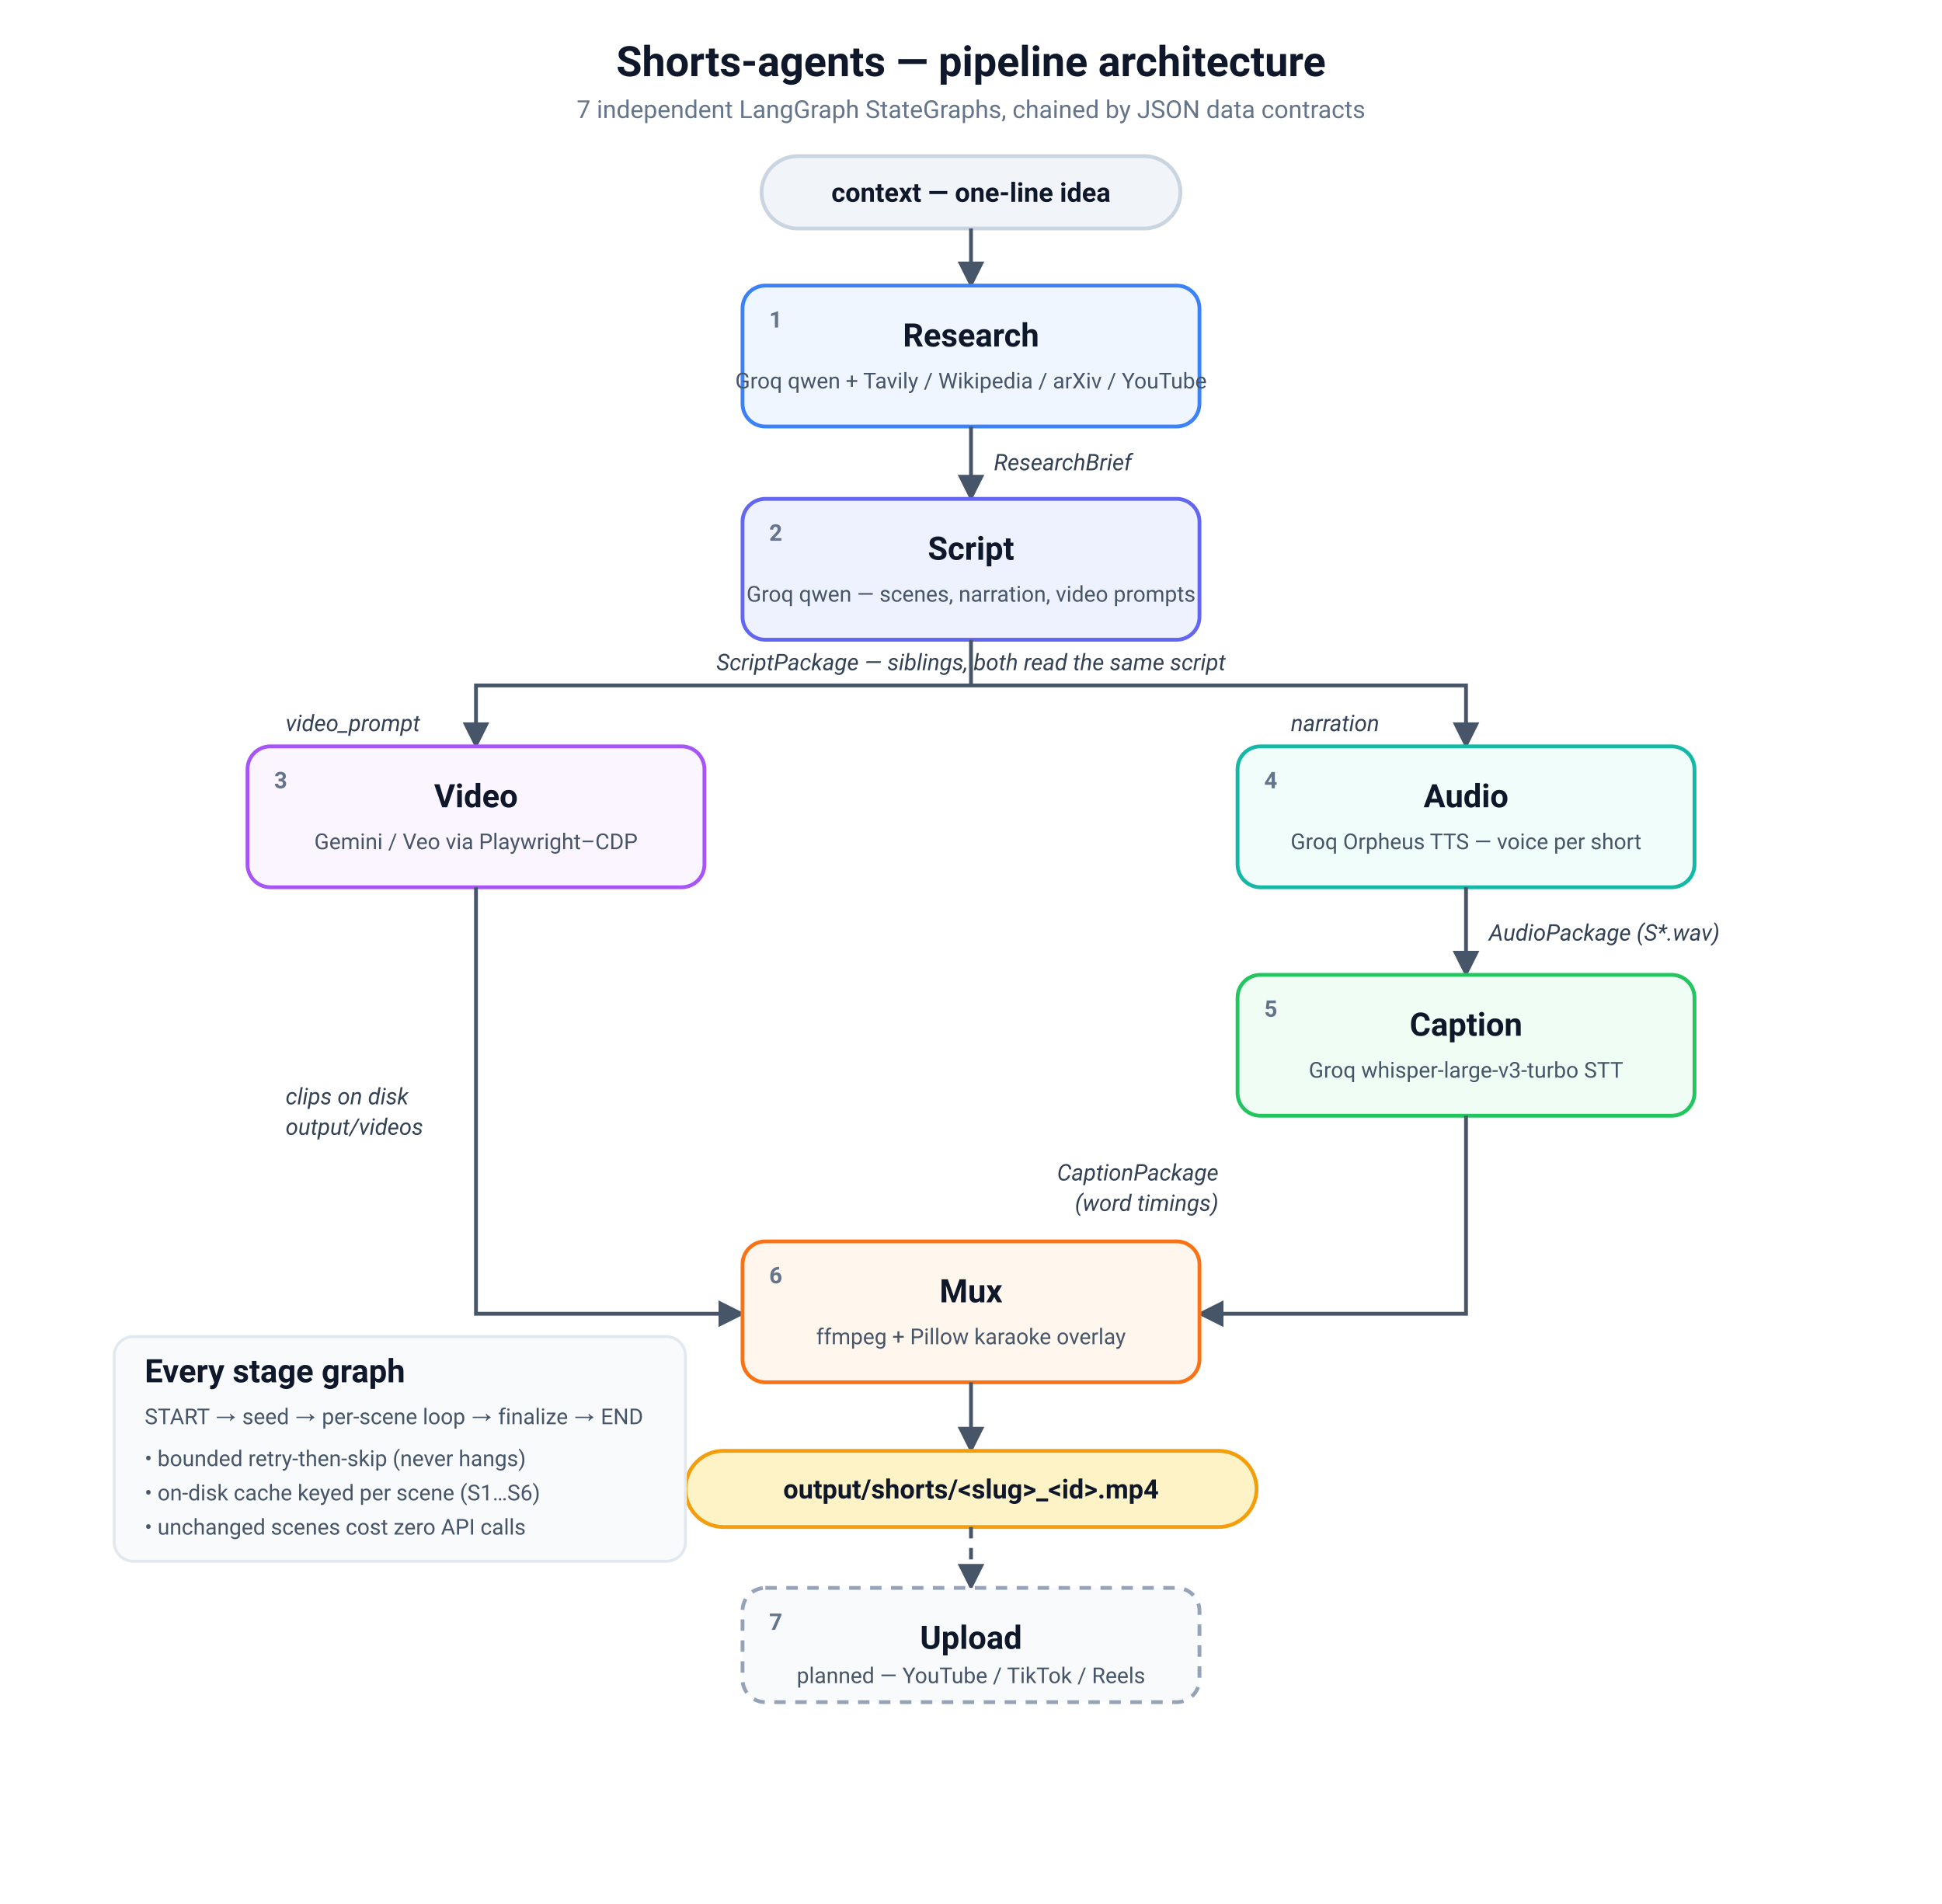
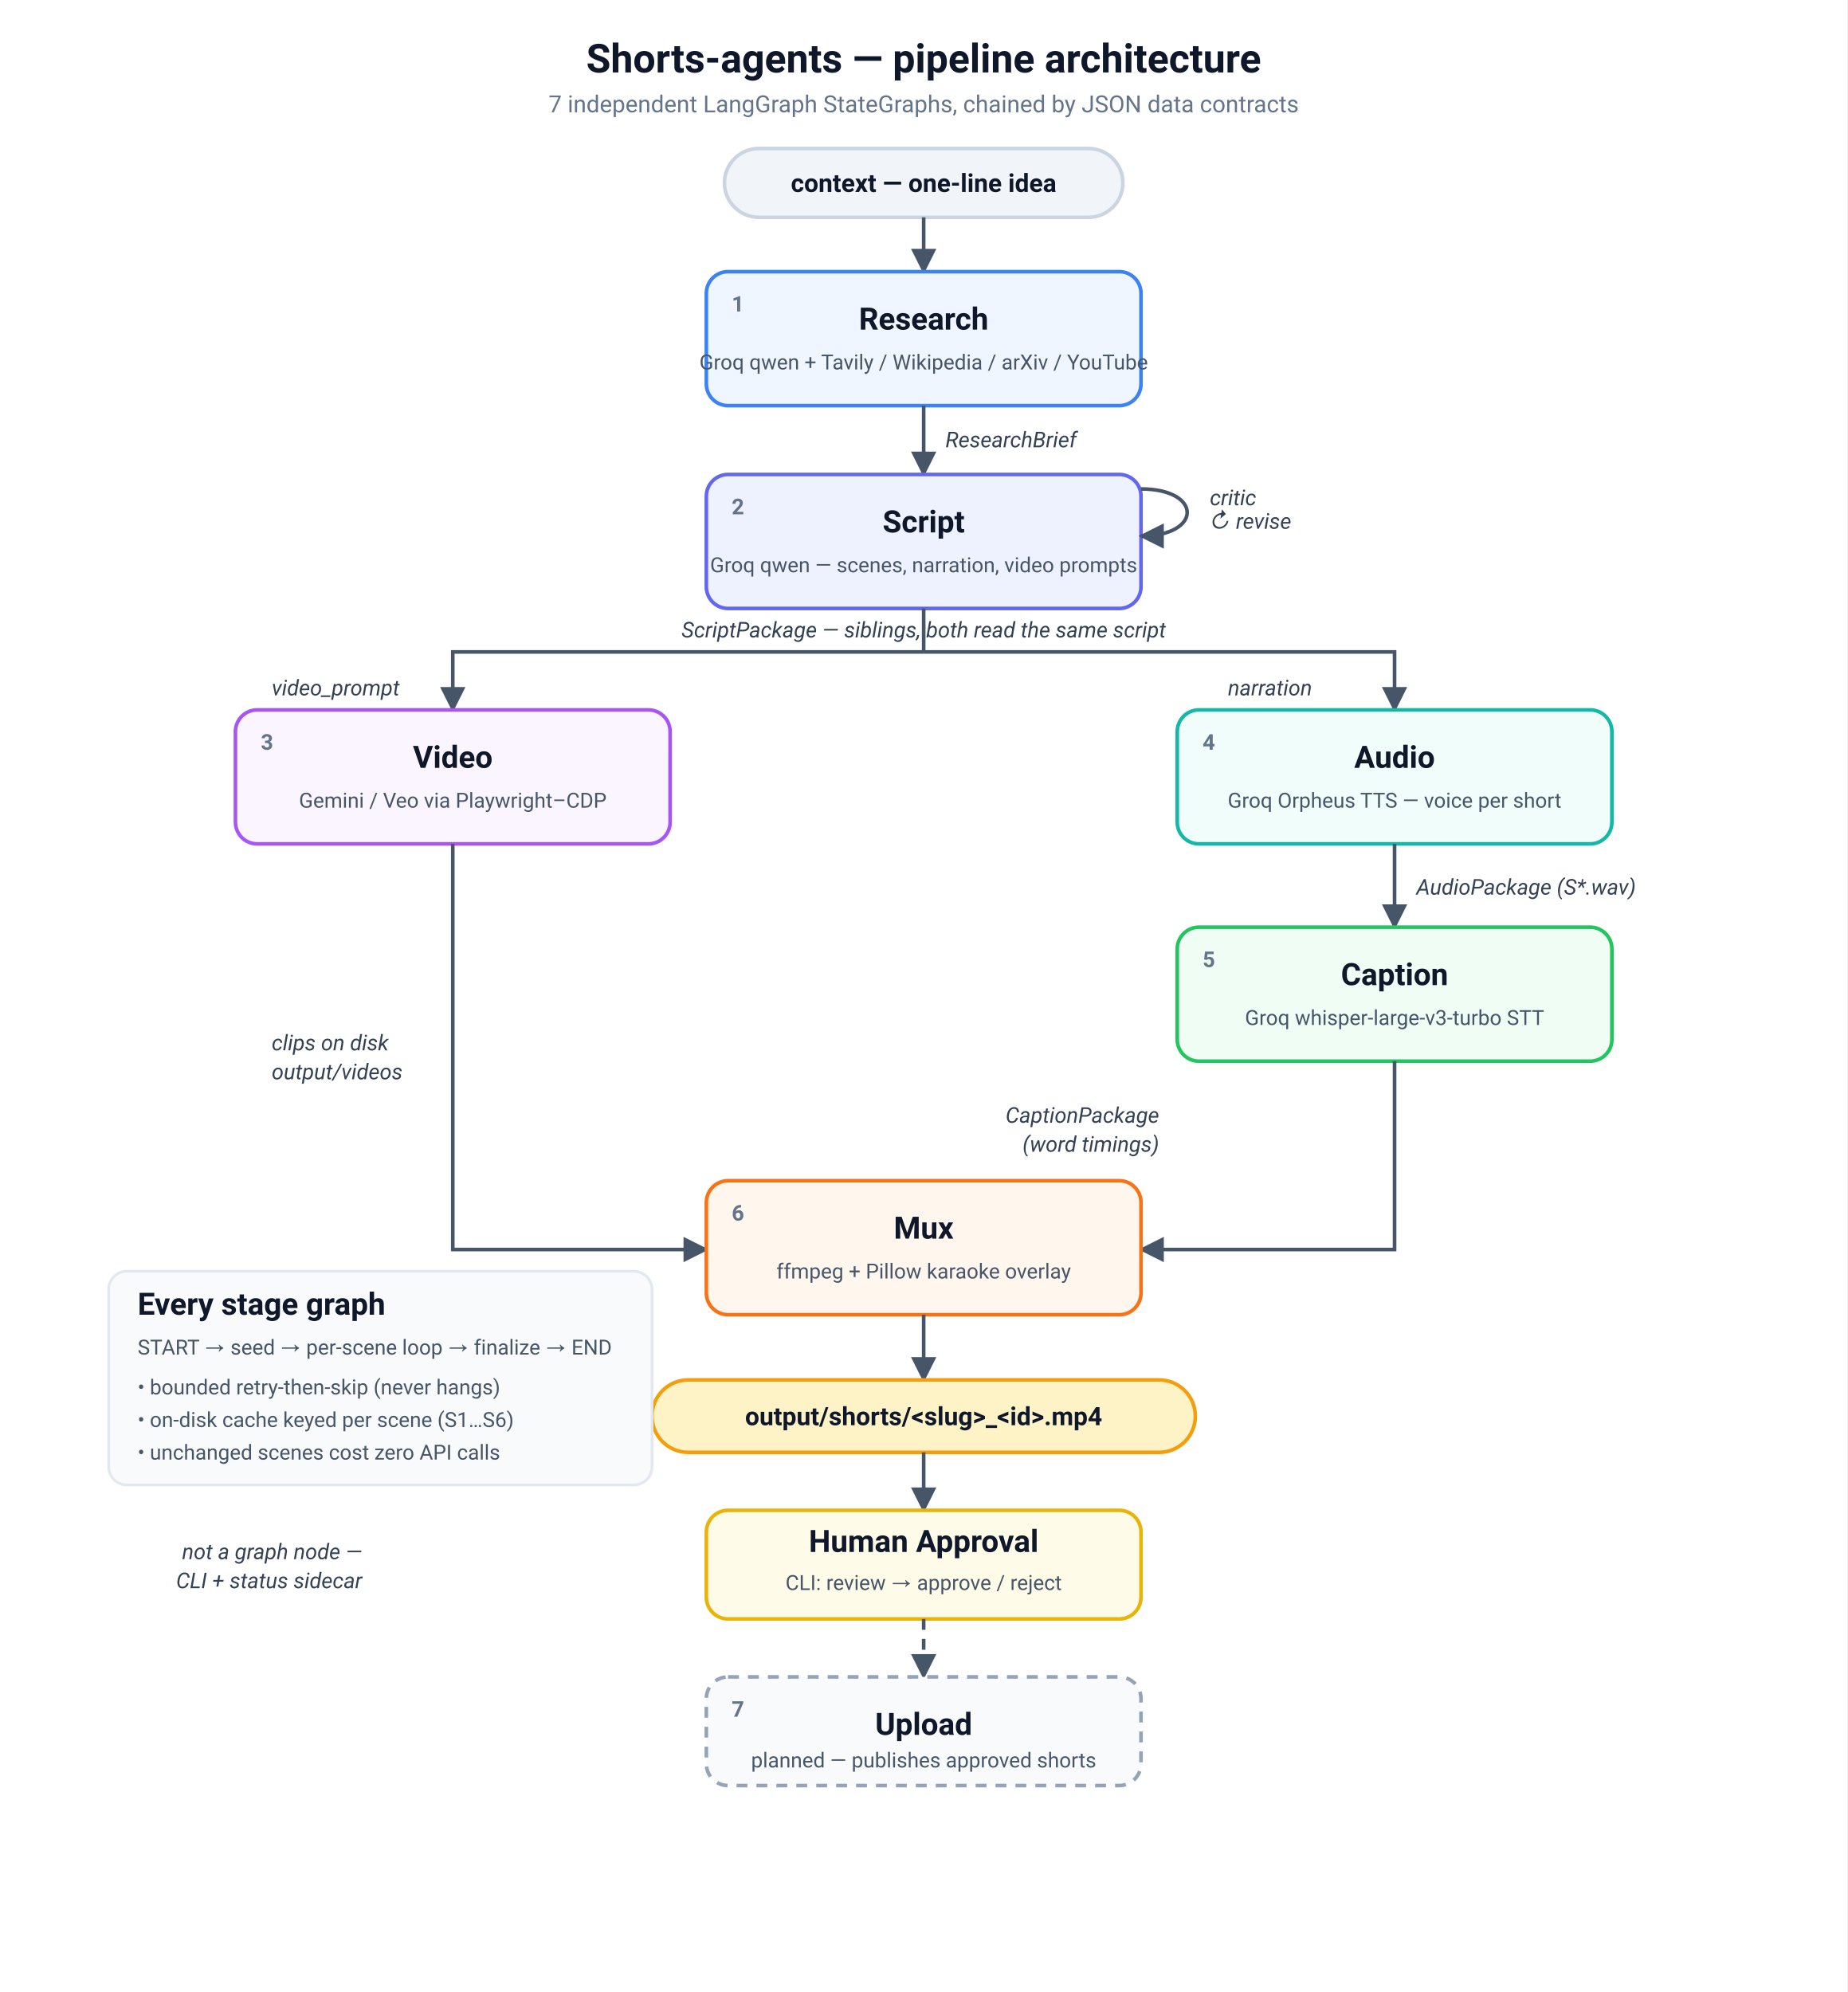
- <svg xmlns="http://www.w3.org/2000/svg" viewBox="0 0 1020 1000" font-family="-apple-system, BlinkMacSystemFont, 'Segoe UI', Roboto, Helvetica, Arial, sans-serif">
+ <svg xmlns="http://www.w3.org/2000/svg" viewBox="0 0 1020 1100" font-family="-apple-system, BlinkMacSystemFont, 'Segoe UI', Roboto, Helvetica, Arial, sans-serif">
  <defs>
    <marker id="arrow" viewBox="0 0 10 10" refX="9" refY="5" markerWidth="7" markerHeight="7" orient="auto-start-reverse">
      <path d="M0,0 L10,5 L0,10 z" fill="#475569" />
    </marker>
    <style>
      .box  { rx: 12; ry: 12; stroke-width: 2; }
      .title{ font-size: 17px; font-weight: 700; fill: #0f172a; }
      .num  { font-size: 12px; font-weight: 700; fill: #64748b; }
      .eng  { font-size: 11.5px; fill: #475569; }
      .pill { font-size: 14px; font-weight: 600; fill: #0f172a; }
      .flow { stroke: #475569; stroke-width: 2; fill: none; }
      .lbl  { font-size: 12px; fill: #334155; font-style: italic; }
      .cap  { font-size: 13px; fill: #64748b; }
      .h1   { font-size: 22px; font-weight: 700; fill: #0f172a; }
    </style>
  </defs>
-   <rect x="0" y="0" width="1020" height="1000" fill="#ffffff" />
+   <rect x="0" y="0" width="1020" height="1100" fill="#ffffff" />
  <text x="510" y="40" text-anchor="middle" class="h1">Shorts-agents — pipeline architecture</text>
  <text x="510" y="62" text-anchor="middle" class="cap">7 independent LangGraph StateGraphs, chained by JSON data contracts</text>
  <rect x="400" y="82" width="220" height="38" rx="19" fill="#f1f5f9" stroke="#cbd5e1" stroke-width="2" />
  <text x="510" y="106" text-anchor="middle" class="pill">context — one-line idea</text>
  <path class="flow" d="M510,120 L510,150" marker-end="url(#arrow)" />
  <rect class="box" x="390" y="150" width="240" height="74" fill="#eff6ff" stroke="#3b82f6" />
  <text x="404" y="172" class="num">1</text>
  <text x="510" y="182" text-anchor="middle" class="title">Research</text>
  <text x="510" y="204" text-anchor="middle" class="eng">Groq qwen + Tavily / Wikipedia / arXiv / YouTube</text>
  <path class="flow" d="M510,224 L510,262" marker-end="url(#arrow)" />
  <text x="522" y="247" class="lbl">ResearchBrief</text>
  <rect class="box" x="390" y="262" width="240" height="74" fill="#eef2ff" stroke="#6366f1" />
  <text x="404" y="284" class="num">2</text>
  <text x="510" y="294" text-anchor="middle" class="title">Script</text>
  <text x="510" y="316" text-anchor="middle" class="eng">Groq qwen — scenes, narration, video prompts</text>
+   <path class="flow" d="M630,270 C 664,270 664,296 630,296" fill="none" marker-end="url(#arrow)" />
+   <text x="668" y="279" class="lbl" font-size="10.5">critic</text>
+   <text x="668" y="292" class="lbl" font-size="10.5">↻ revise</text>
  <path class="flow" d="M510,336 L510,360" fill="none" />
  <path class="flow" d="M510,360 L250,360 L250,392" marker-end="url(#arrow)" />
  <path class="flow" d="M510,360 L770,360 L770,392" marker-end="url(#arrow)" />
  <text x="510" y="352" text-anchor="middle" class="lbl">ScriptPackage — siblings, both read the same script</text>
  <text x="150" y="384" class="lbl">video_prompt</text>
  <text x="678" y="384" class="lbl">narration</text>
  <rect class="box" x="130" y="392" width="240" height="74" fill="#faf5ff" stroke="#a855f7" />
  <text x="144" y="414" class="num">3</text>
  <text x="250" y="424" text-anchor="middle" class="title">Video</text>
  <text x="250" y="446" text-anchor="middle" class="eng">Gemini / Veo via Playwright–CDP</text>
  <rect class="box" x="650" y="392" width="240" height="74" fill="#f0fdfa" stroke="#14b8a6" />
  <text x="664" y="414" class="num">4</text>
  <text x="770" y="424" text-anchor="middle" class="title">Audio</text>
  <text x="770" y="446" text-anchor="middle" class="eng">Groq Orpheus TTS — voice per short</text>
  <path class="flow" d="M770,466 L770,512" marker-end="url(#arrow)" />
  <text x="782" y="494" class="lbl">AudioPackage (S*.wav)</text>
  <rect class="box" x="650" y="512" width="240" height="74" fill="#f0fdf4" stroke="#22c55e" />
  <text x="664" y="534" class="num">5</text>
  <text x="770" y="544" text-anchor="middle" class="title">Caption</text>
  <text x="770" y="566" text-anchor="middle" class="eng">Groq whisper-large-v3-turbo STT</text>
  <path class="flow" d="M250,466 L250,690 L390,690" marker-end="url(#arrow)" />
  <text x="150" y="580" class="lbl">clips on disk</text>
  <text x="150" y="596" class="lbl">output/videos</text>
  <path class="flow" d="M770,586 L770,690 L630,690" marker-end="url(#arrow)" />
  <text x="640" y="620" class="lbl" text-anchor="end">CaptionPackage</text>
  <text x="640" y="636" class="lbl" text-anchor="end">(word timings)</text>
  <rect class="box" x="390" y="652" width="240" height="74" fill="#fff7ed" stroke="#f97316" />
  <text x="404" y="674" class="num">6</text>
  <text x="510" y="684" text-anchor="middle" class="title">Mux</text>
  <text x="510" y="706" text-anchor="middle" class="eng">ffmpeg + Pillow karaoke overlay</text>
  <path class="flow" d="M510,726 L510,762" marker-end="url(#arrow)" />
  <rect x="360" y="762" width="300" height="40" rx="20" fill="#fef3c7" stroke="#f59e0b" stroke-width="2" />
  <text x="510" y="787" text-anchor="middle" class="pill">output/shorts/&lt;slug&gt;_&lt;id&gt;.mp4</text>
-   <path class="flow" d="M510,802 L510,834" marker-end="url(#arrow)" stroke-dasharray="6 5" />
-   <rect class="box" x="390" y="834" width="240" height="60" fill="#f8fafc" stroke="#94a3b8" stroke-dasharray="6 5" />
-   <text x="404" y="856" class="num">7</text>
-   <text x="510" y="866" text-anchor="middle" class="title" fill="#64748b">Upload</text>
-   <text x="510" y="884" text-anchor="middle" class="eng">planned — YouTube / TikTok / Reels</text>
+   <path class="flow" d="M510,802 L510,834" marker-end="url(#arrow)" />
+   <rect class="box" x="390" y="834" width="240" height="60" fill="#fefce8" stroke="#eab308" />
+   <text x="510" y="857" text-anchor="middle" class="title" font-size="15">Human Approval</text>
+   <text x="510" y="878" text-anchor="middle" class="eng">CLI: review → approve / reject</text>
+   <text x="200" y="861" class="lbl" text-anchor="end">not a graph node —</text>
+   <text x="200" y="877" class="lbl" text-anchor="end">CLI + status sidecar</text>
+   <path class="flow" d="M510,894 L510,926" marker-end="url(#arrow)" stroke-dasharray="6 5" />
+   <rect class="box" x="390" y="926" width="240" height="60" fill="#f8fafc" stroke="#94a3b8" stroke-dasharray="6 5" />
+   <text x="404" y="948" class="num">7</text>
+   <text x="510" y="958" text-anchor="middle" class="title" fill="#64748b">Upload</text>
+   <text x="510" y="976" text-anchor="middle" class="eng">planned — publishes approved shorts</text>
  <rect x="60" y="702" width="300" height="118" rx="10" fill="#f8fafc" stroke="#e2e8f0" stroke-width="1.5" />
  <text x="76" y="726" class="title" font-size="14">Every stage graph</text>
  <text x="76" y="748" class="eng">START → seed → per-scene loop → finalize → END</text>
  <text x="76" y="770" class="eng">• bounded retry-then-skip (never hangs)</text>
  <text x="76" y="788" class="eng">• on-disk cache keyed per scene (S1…S6)</text>
  <text x="76" y="806" class="eng">• unchanged scenes cost zero API calls</text>
</svg>
